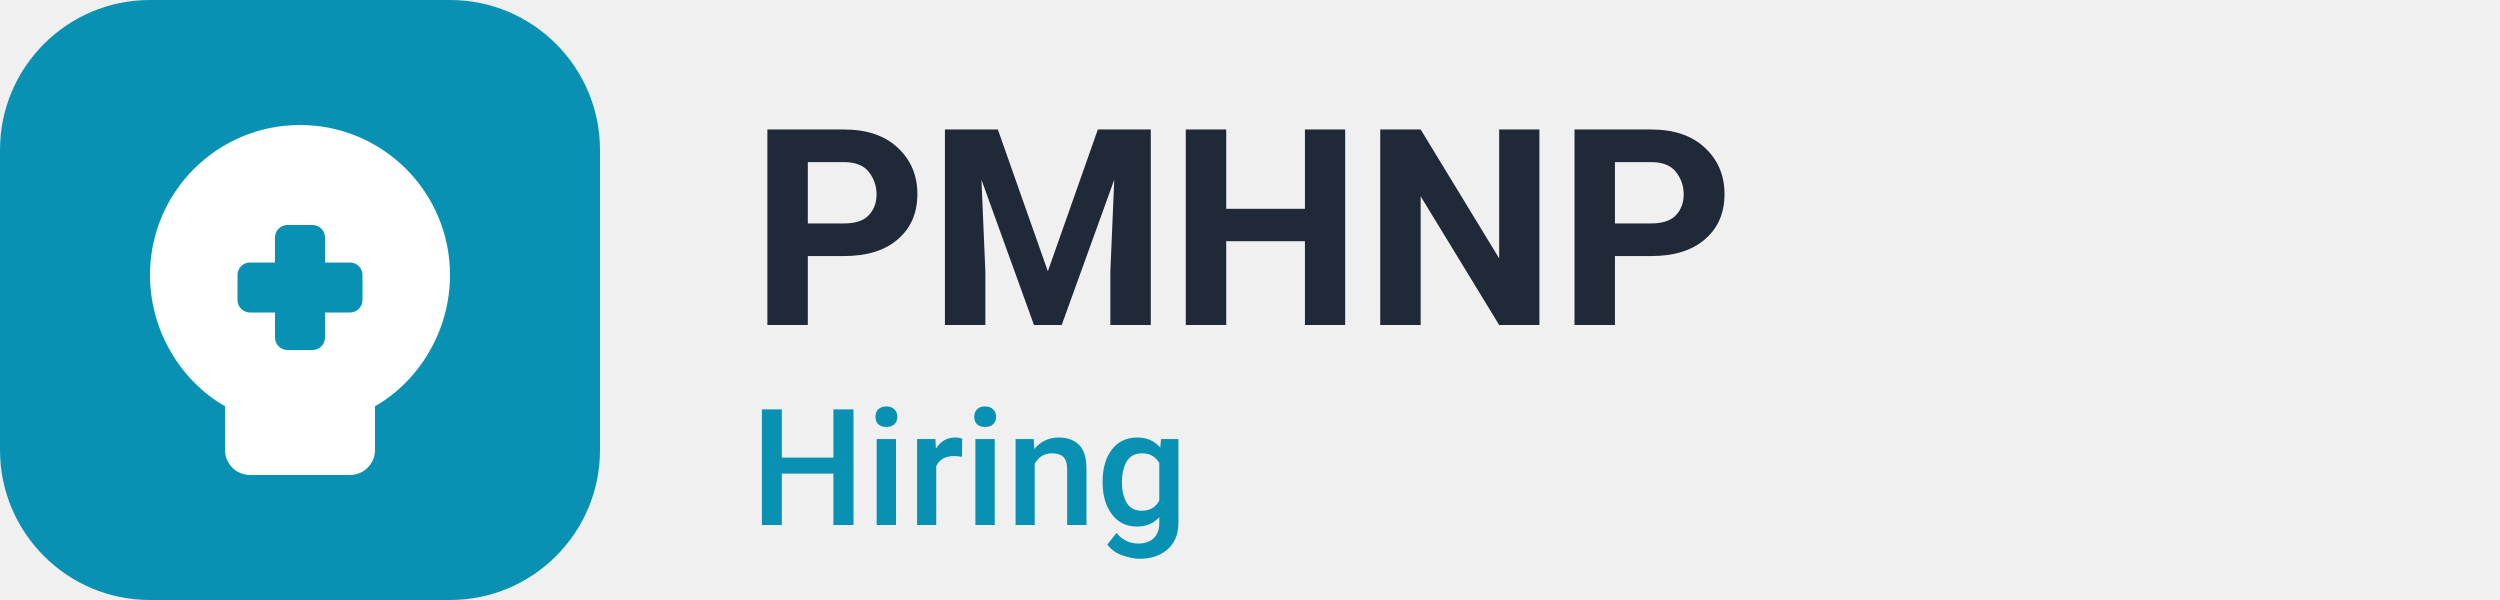
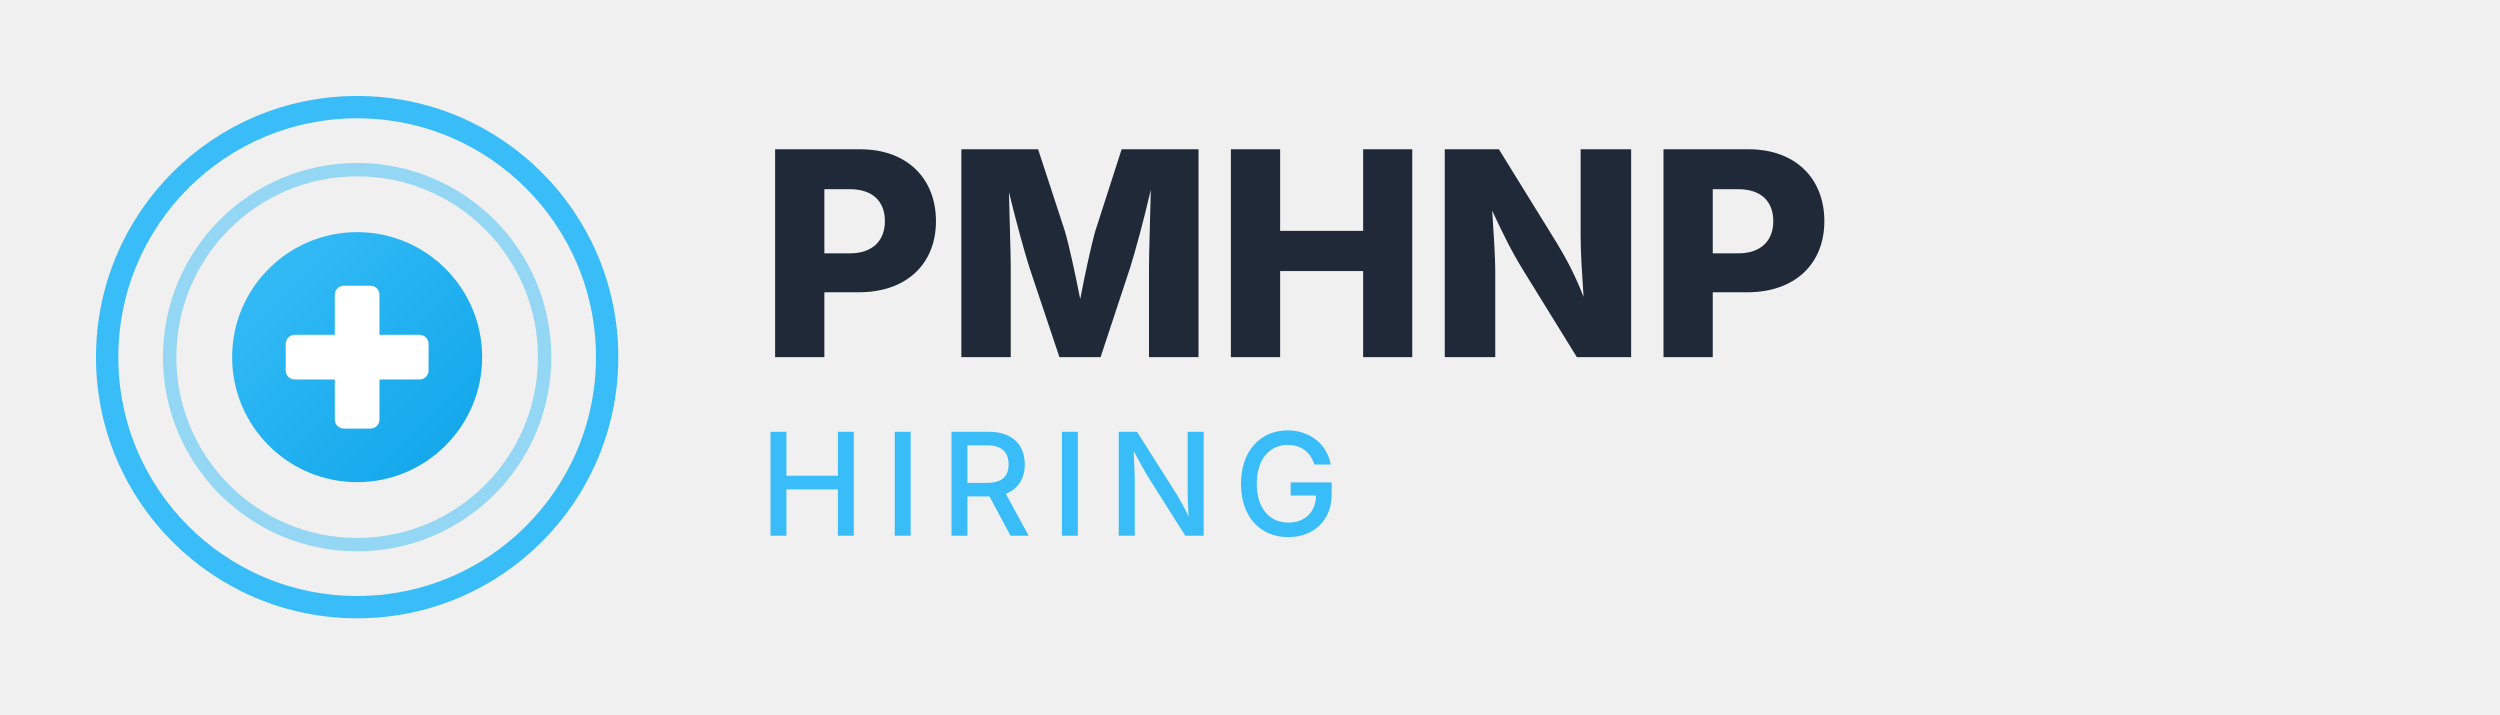
- <svg xmlns="http://www.w3.org/2000/svg" width="200" height="48" viewBox="0 0 200 48" fill="none">
-   <rect width="48" height="48" rx="12" fill="#0891B2" />
-   <path d="M24 10C17.373 10 12 15.373 12 22C12 26.5 14.5 30.5 18 32.5V36C18 37.1 18.9 38 20 38H28C29.1 38 30 37.1 30 36V32.5C33.5 30.5 36 26.5 36 22C36 15.373 30.627 10 24 10Z" fill="white" />
-   <rect x="22" y="18" width="4" height="10" rx="1" fill="#0891B2" />
-   <rect x="19" y="21" width="10" height="4" rx="1" fill="#0891B2" />
-   <text x="60" y="26" font-family="system-ui, -apple-system, BlinkMacSystemFont, 'Segoe UI', Roboto, sans-serif" font-size="22" font-weight="700" fill="#1F2937">PMHNP</text>
-   <text x="60" y="42" font-family="system-ui, -apple-system, BlinkMacSystemFont, 'Segoe UI', Roboto, sans-serif" font-size="13" font-weight="500" fill="#0891B2">Hiring</text>
+ <svg xmlns="http://www.w3.org/2000/svg" viewBox="0 0 280 80" width="560" height="160">
+   <defs>
+     <linearGradient id="blueGradDark" x1="0%" y1="0%" x2="100%" y2="100%">
+       <stop offset="0%" style="stop-color:#38bdf8" />
+       <stop offset="100%" style="stop-color:#0ea5e9" />
+     </linearGradient>
+   </defs>
+   <g transform="translate(40, 40)">
+     <circle cx="0" cy="0" r="28" fill="none" stroke="#38bdf8" stroke-width="2.5" />
+     <circle cx="0" cy="0" r="21" fill="none" stroke="#38bdf8" stroke-width="1.5" opacity="0.5" />
+     <circle cx="0" cy="0" r="14" fill="url(#blueGradDark)" />
+     <rect x="-2.5" y="-8" width="5" height="16" fill="white" rx="1" />
+     <rect x="-8" y="-2.5" width="16" height="5" fill="white" rx="1" />
+   </g>
+   <text x="85" y="40" font-family="system-ui, -apple-system, 'Segoe UI', sans-serif" font-size="32" font-weight="800" fill="#1f2937">PMHNP</text>
+   <text x="85" y="60" font-family="system-ui, -apple-system, 'Segoe UI', sans-serif" font-size="16" font-weight="500" letter-spacing="2" fill="#38bdf8">HIRING</text>
</svg>
